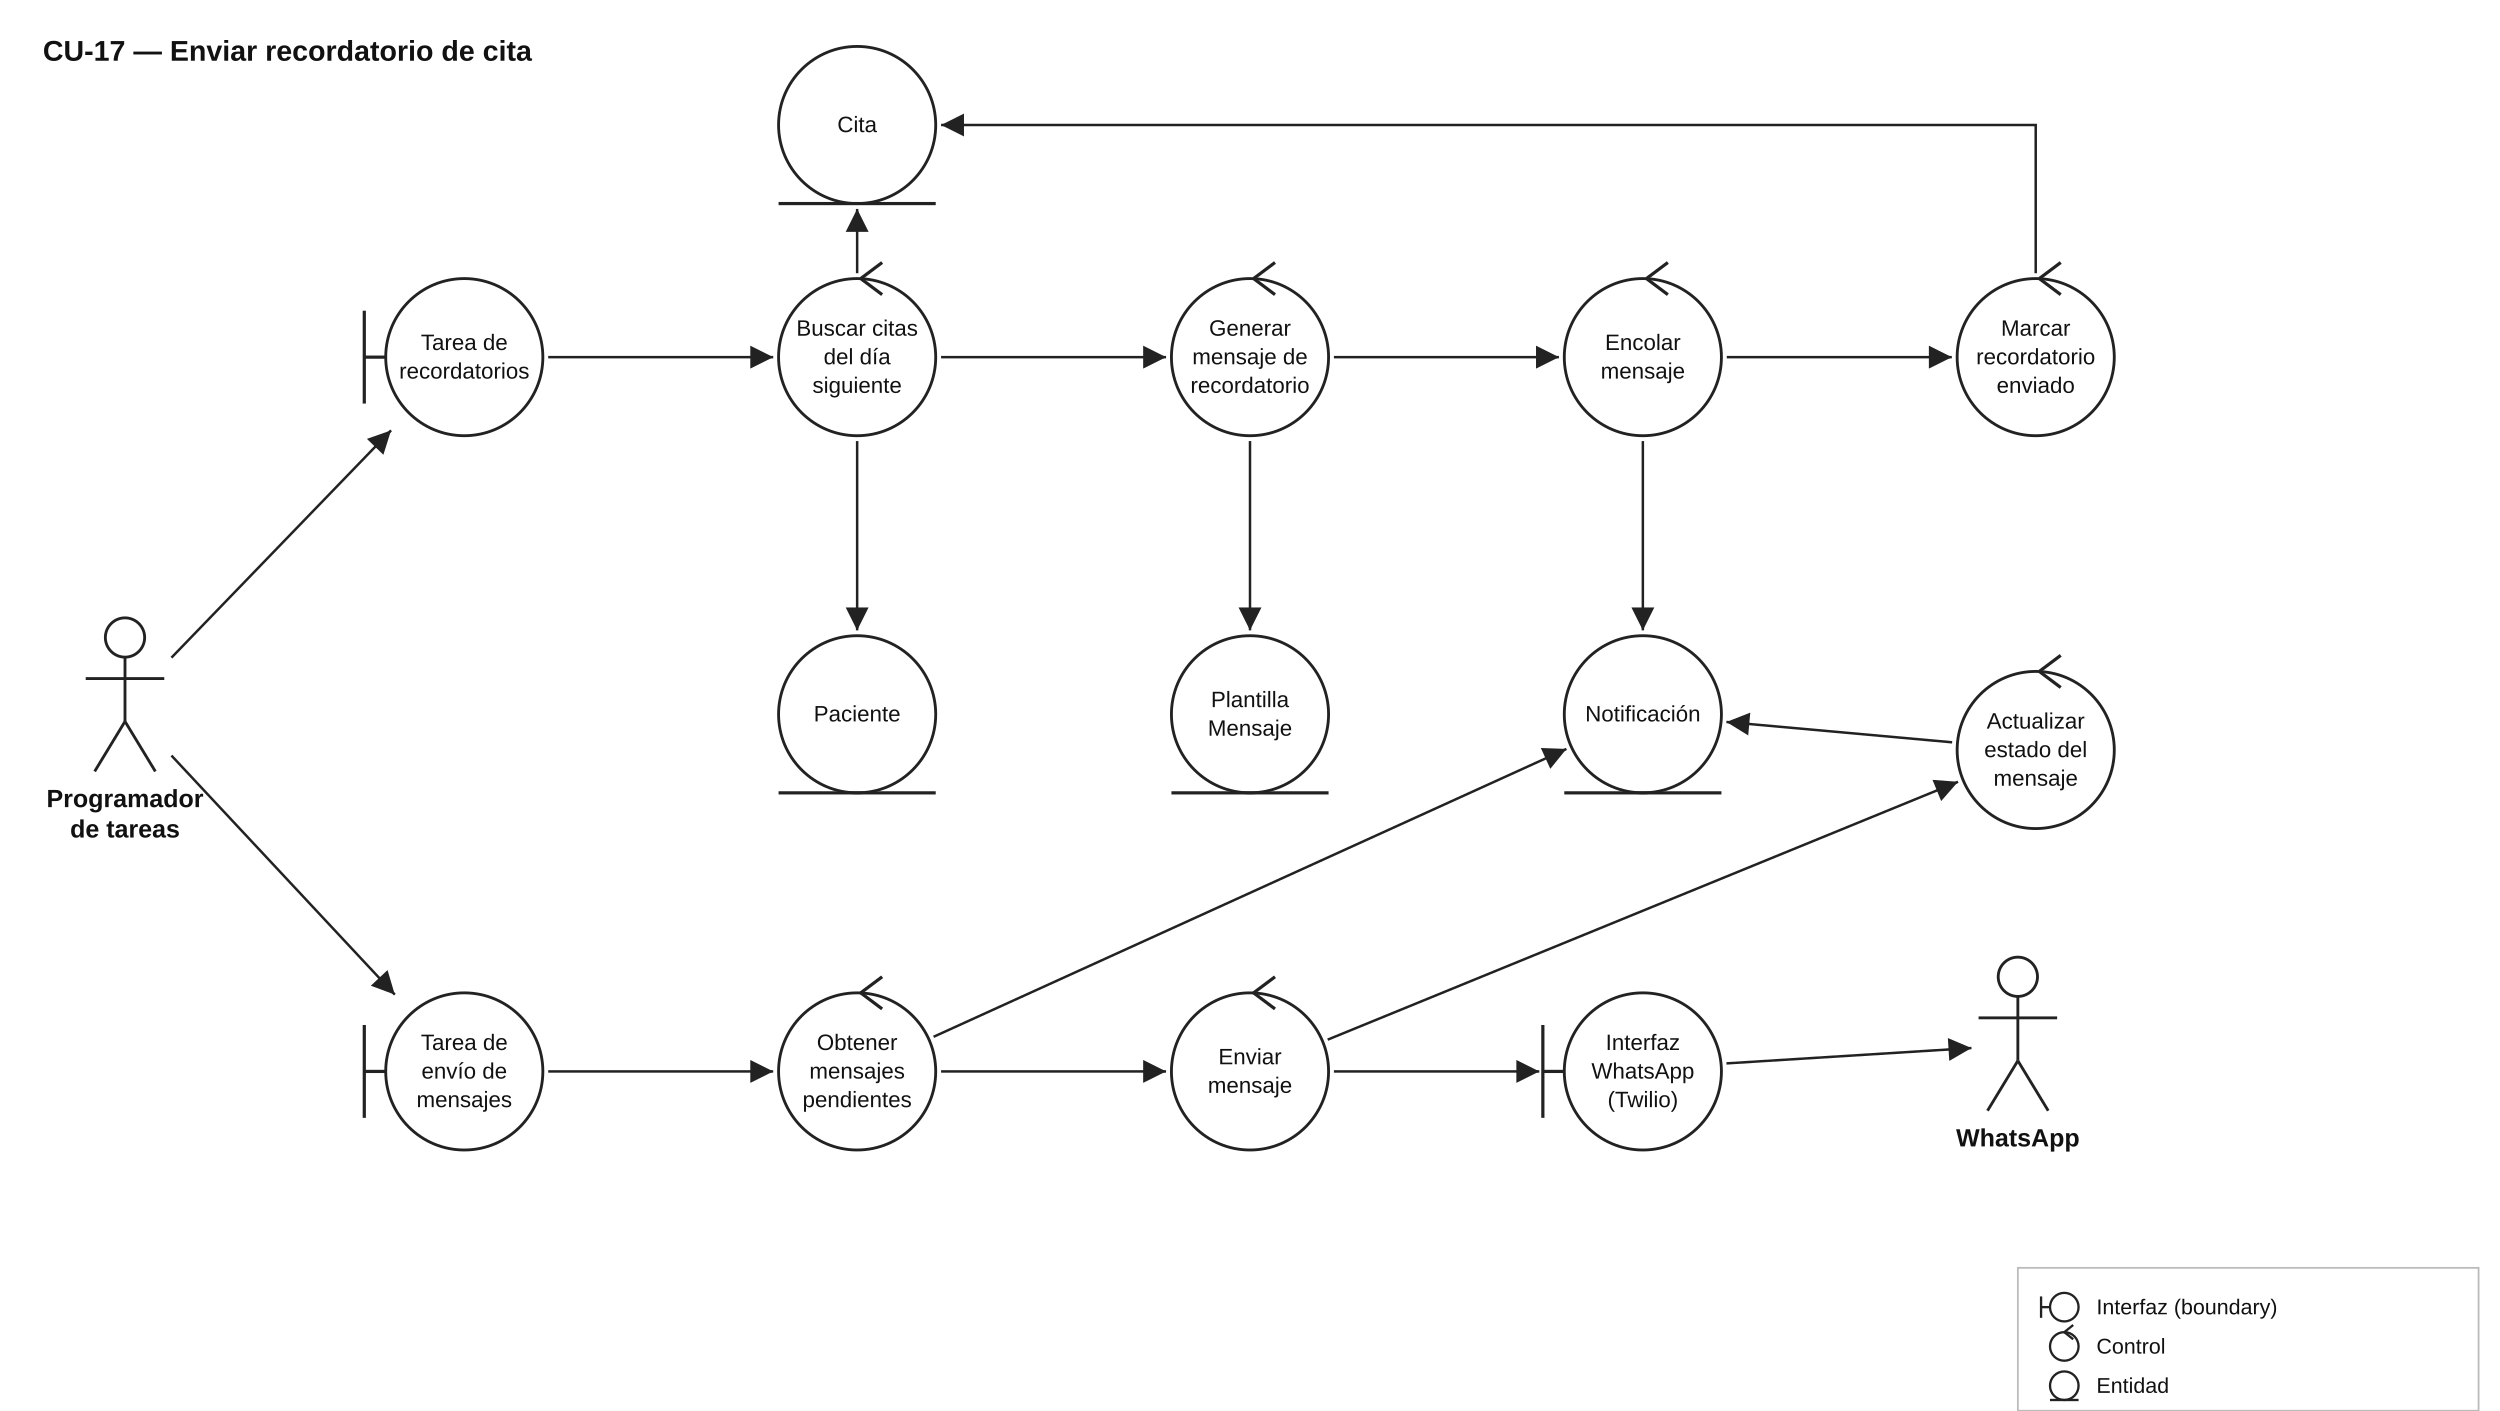
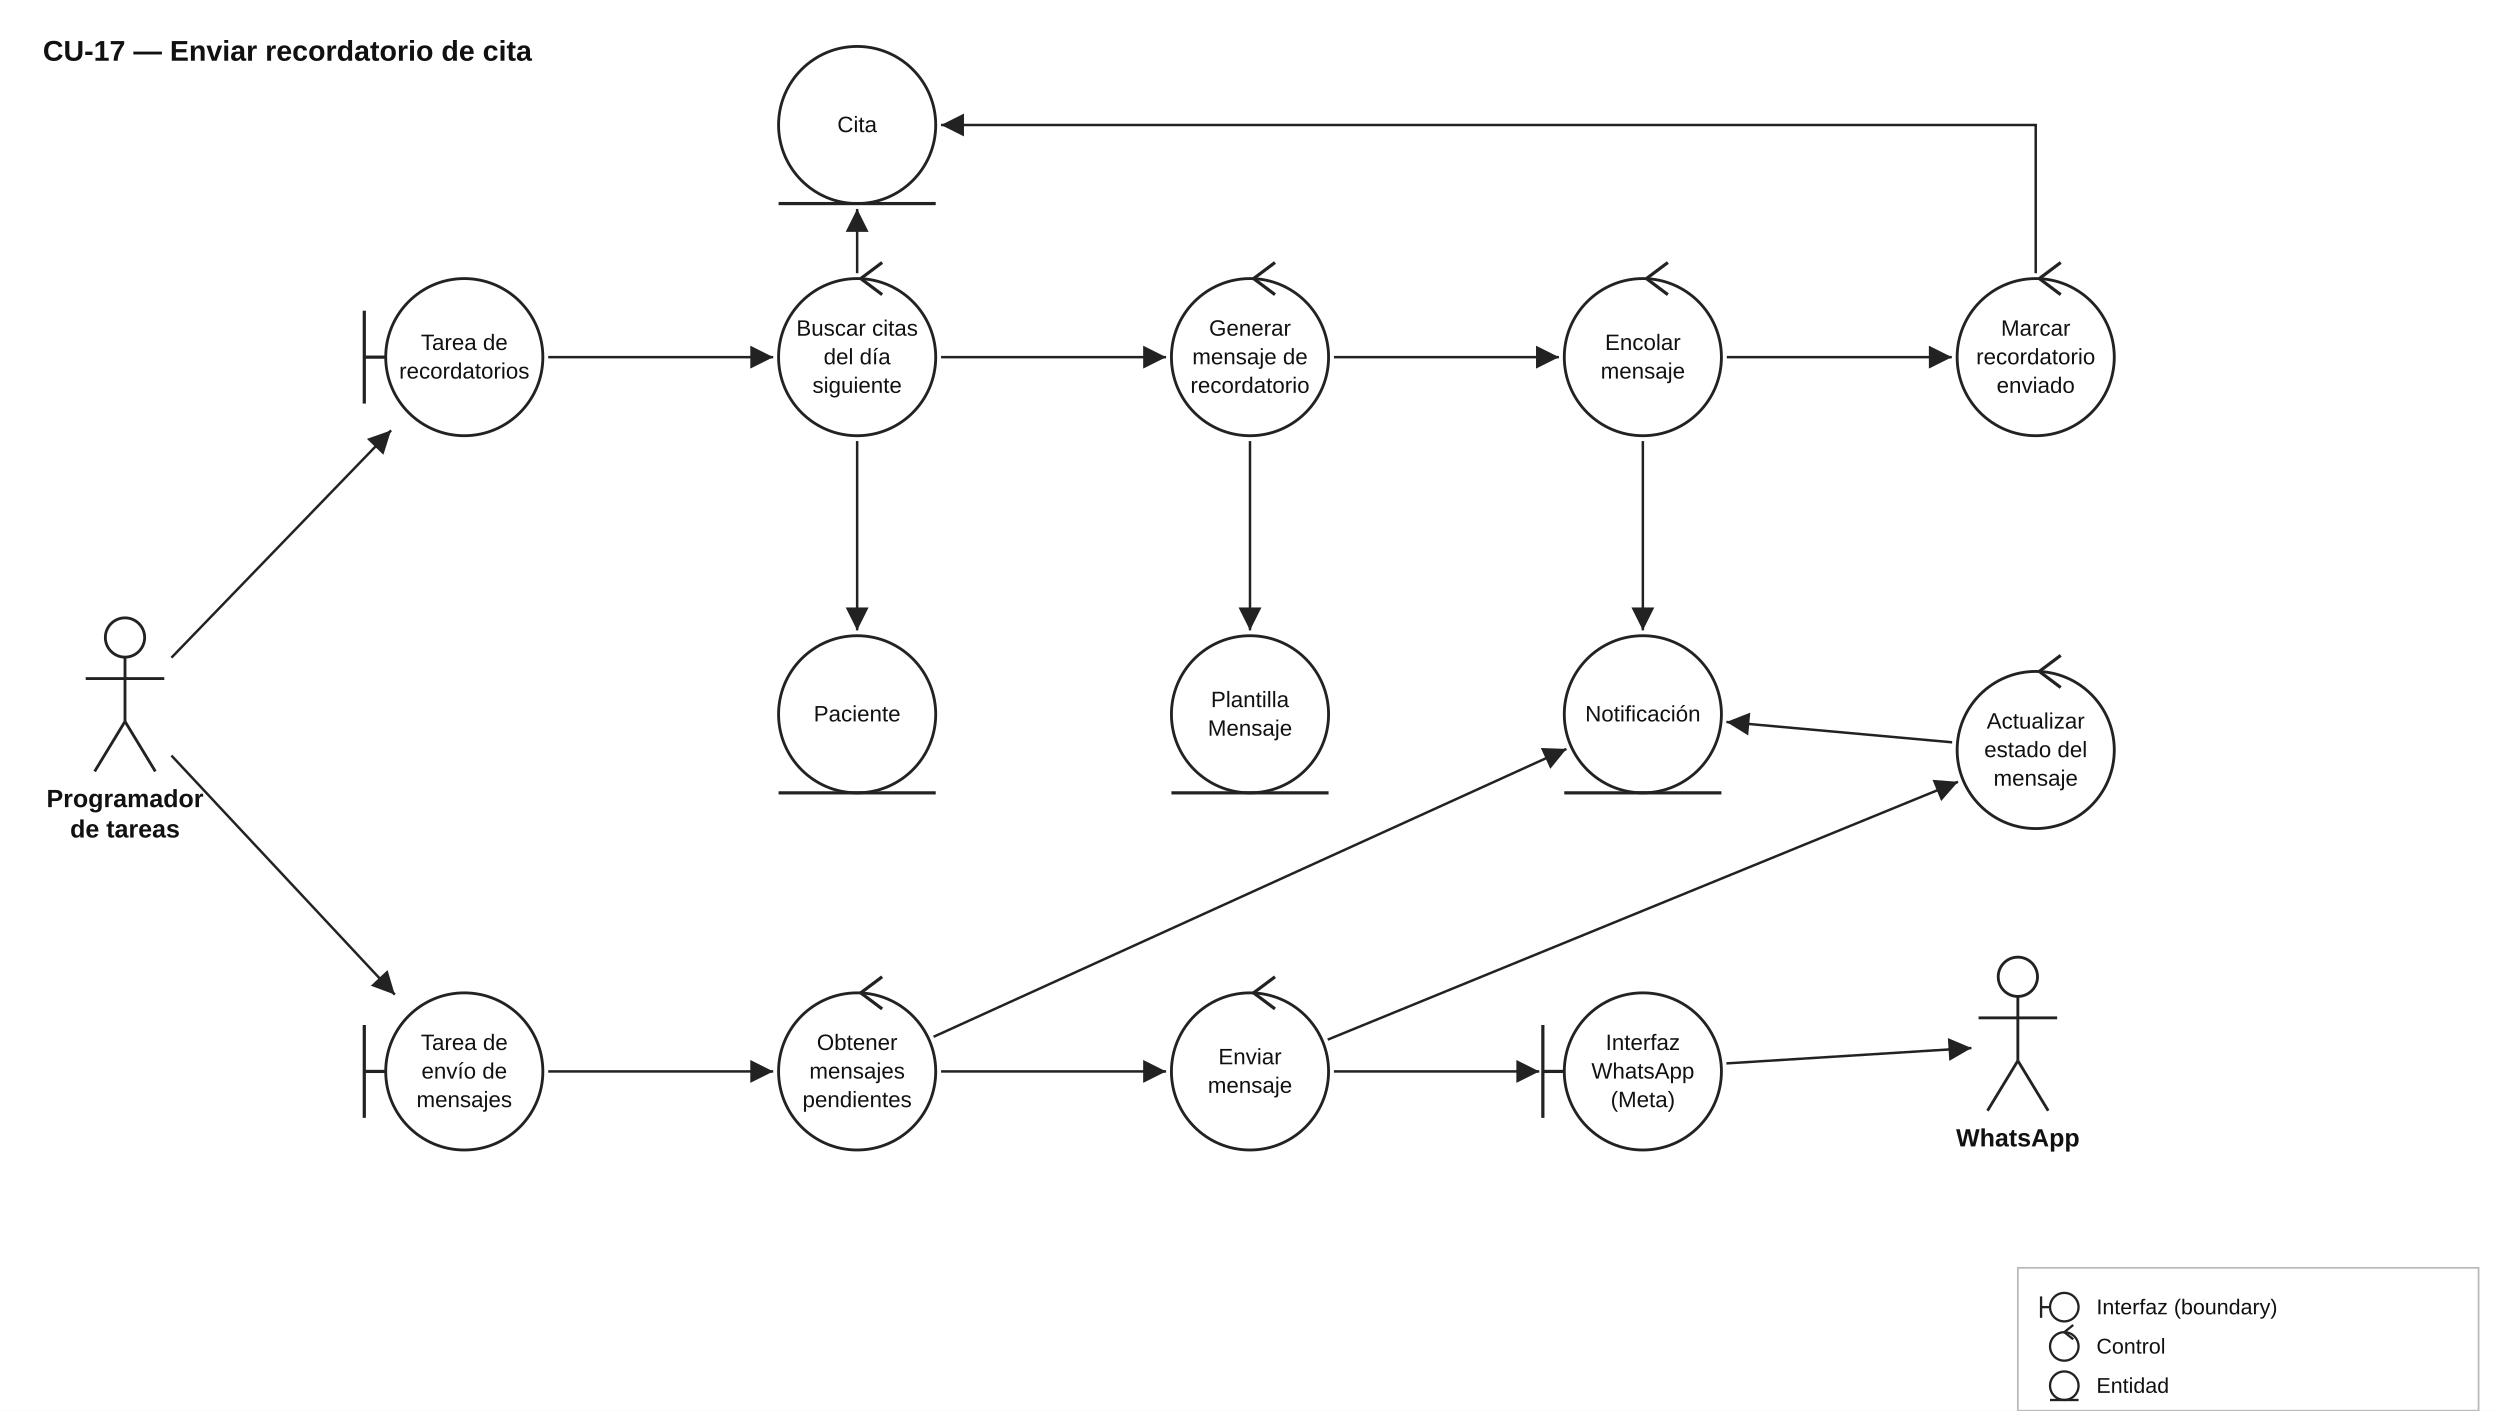
<svg xmlns="http://www.w3.org/2000/svg" width="1400" height="790" viewBox="0 0 1400 790">
  <defs>
    <marker id="ar" viewBox="0 0 12 12" refX="11" refY="6" markerWidth="11" markerHeight="11" orient="auto-start-reverse">
      <path d="M1,1 L11,6 L1,11 Z" fill="#222" />
    </marker>
  </defs>
  <rect width="1400" height="790" fill="#fff" />
  <text x="24.0" y="34.0" font-family="Liberation Sans, Arial, Helvetica, sans-serif" font-size="16" font-weight="bold" font-style="normal" text-anchor="start" fill="#111">CU-17 — Enviar recordatorio de cita</text>
  <path d="M96.0,368.3 L219.0,241.0" fill="none" stroke="#222" stroke-width="1.4" marker-end="url(#ar)" />
  <path d="M96.0,423.1 L221.1,557.0" fill="none" stroke="#222" stroke-width="1.4" marker-end="url(#ar)" />
  <path d="M307.0,200.0 L433.0,200.0" fill="none" stroke="#222" stroke-width="1.4" marker-end="url(#ar)" />
  <path d="M480.0,153.0 L480.0,117.0" fill="none" stroke="#222" stroke-width="1.4" marker-end="url(#ar)" />
  <path d="M480.0,247.0 L480.0,353.0" fill="none" stroke="#222" stroke-width="1.4" marker-end="url(#ar)" />
  <path d="M527.0,200.0 L653.0,200.0" fill="none" stroke="#222" stroke-width="1.4" marker-end="url(#ar)" />
  <path d="M700.0,247.0 L700.0,353.0" fill="none" stroke="#222" stroke-width="1.4" marker-end="url(#ar)" />
  <path d="M747.0,200.0 L873.0,200.0" fill="none" stroke="#222" stroke-width="1.4" marker-end="url(#ar)" />
  <path d="M920.0,247.0 L920.0,353.0" fill="none" stroke="#222" stroke-width="1.4" marker-end="url(#ar)" />
  <path d="M967.0,200.0 L1093.0,200.0" fill="none" stroke="#222" stroke-width="1.4" marker-end="url(#ar)" />
  <path d="M1140.0,153.0 L1140.0,70.0 L527.0,70.0" fill="none" stroke="#222" stroke-width="1.4" marker-end="url(#ar)" />
  <path d="M307.0,600.0 L433.0,600.0" fill="none" stroke="#222" stroke-width="1.4" marker-end="url(#ar)" />
  <path d="M522.8,580.6 L877.2,419.4" fill="none" stroke="#222" stroke-width="1.4" marker-end="url(#ar)" />
  <path d="M527.0,600.0 L653.0,600.0" fill="none" stroke="#222" stroke-width="1.4" marker-end="url(#ar)" />
  <path d="M747.0,600.0 L862.0,600.0" fill="none" stroke="#222" stroke-width="1.4" marker-end="url(#ar)" />
  <path d="M966.8,595.5 L1104.0,586.9" fill="none" stroke="#222" stroke-width="1.4" marker-end="url(#ar)" />
  <path d="M743.5,582.2 L1096.5,437.8" fill="none" stroke="#222" stroke-width="1.4" marker-end="url(#ar)" />
  <path d="M1093.2,415.7 L966.8,404.3" fill="none" stroke="#222" stroke-width="1.4" marker-end="url(#ar)" />
  <circle cx="70" cy="357" r="11" fill="#fff" stroke="#222" stroke-width="1.6" />
  <line x1="70" y1="368" x2="70" y2="404" stroke="#222" stroke-width="1.6" />
  <line x1="48" y1="380" x2="92" y2="380" stroke="#222" stroke-width="1.6" />
  <line x1="70" y1="404" x2="53" y2="432" stroke="#222" stroke-width="1.6" />
  <line x1="70" y1="404" x2="87" y2="432" stroke="#222" stroke-width="1.6" />
  <text x="70.0" y="452.0" font-family="Liberation Sans, Arial, Helvetica, sans-serif" font-size="14" font-weight="bold" font-style="normal" text-anchor="middle" fill="#111">Programador</text>
  <text x="70.0" y="469.0" font-family="Liberation Sans, Arial, Helvetica, sans-serif" font-size="14" font-weight="bold" font-style="normal" text-anchor="middle" fill="#111">de tareas</text>
  <circle cx="260" cy="200" r="44" fill="#fff" stroke="#222" stroke-width="1.6" />
  <line x1="204" y1="174" x2="204" y2="226" stroke="#222" stroke-width="1.8" />
  <line x1="204" y1="200" x2="216" y2="200" stroke="#222" stroke-width="1.8" />
  <text x="260.0" y="196.0" font-family="Liberation Sans, Arial, Helvetica, sans-serif" font-size="12.5" font-weight="normal" font-style="normal" text-anchor="middle" fill="#111">Tarea de</text>
  <text x="260.0" y="212.0" font-family="Liberation Sans, Arial, Helvetica, sans-serif" font-size="12.5" font-weight="normal" font-style="normal" text-anchor="middle" fill="#111">recordatorios</text>
  <circle cx="480" cy="200" r="44" fill="#fff" stroke="#222" stroke-width="1.6" />
  <path d="M482,156 L494,147 M482,156 L494,165" fill="none" stroke="#222" stroke-width="1.8" />
  <text x="480.0" y="188.0" font-family="Liberation Sans, Arial, Helvetica, sans-serif" font-size="12.5" font-weight="normal" font-style="normal" text-anchor="middle" fill="#111">Buscar citas</text>
  <text x="480.0" y="204.0" font-family="Liberation Sans, Arial, Helvetica, sans-serif" font-size="12.5" font-weight="normal" font-style="normal" text-anchor="middle" fill="#111">del día</text>
  <text x="480.0" y="220.0" font-family="Liberation Sans, Arial, Helvetica, sans-serif" font-size="12.5" font-weight="normal" font-style="normal" text-anchor="middle" fill="#111">siguiente</text>
  <circle cx="700" cy="200" r="44" fill="#fff" stroke="#222" stroke-width="1.6" />
  <path d="M702,156 L714,147 M702,156 L714,165" fill="none" stroke="#222" stroke-width="1.8" />
  <text x="700.0" y="188.0" font-family="Liberation Sans, Arial, Helvetica, sans-serif" font-size="12.5" font-weight="normal" font-style="normal" text-anchor="middle" fill="#111">Generar</text>
  <text x="700.0" y="204.0" font-family="Liberation Sans, Arial, Helvetica, sans-serif" font-size="12.5" font-weight="normal" font-style="normal" text-anchor="middle" fill="#111">mensaje de</text>
  <text x="700.0" y="220.0" font-family="Liberation Sans, Arial, Helvetica, sans-serif" font-size="12.5" font-weight="normal" font-style="normal" text-anchor="middle" fill="#111">recordatorio</text>
  <circle cx="920" cy="200" r="44" fill="#fff" stroke="#222" stroke-width="1.6" />
  <path d="M922,156 L934,147 M922,156 L934,165" fill="none" stroke="#222" stroke-width="1.8" />
  <text x="920.0" y="196.0" font-family="Liberation Sans, Arial, Helvetica, sans-serif" font-size="12.5" font-weight="normal" font-style="normal" text-anchor="middle" fill="#111">Encolar</text>
  <text x="920.0" y="212.0" font-family="Liberation Sans, Arial, Helvetica, sans-serif" font-size="12.5" font-weight="normal" font-style="normal" text-anchor="middle" fill="#111">mensaje</text>
  <circle cx="1140" cy="200" r="44" fill="#fff" stroke="#222" stroke-width="1.6" />
  <path d="M1142,156 L1154,147 M1142,156 L1154,165" fill="none" stroke="#222" stroke-width="1.8" />
  <text x="1140.0" y="188.0" font-family="Liberation Sans, Arial, Helvetica, sans-serif" font-size="12.5" font-weight="normal" font-style="normal" text-anchor="middle" fill="#111">Marcar</text>
  <text x="1140.0" y="204.0" font-family="Liberation Sans, Arial, Helvetica, sans-serif" font-size="12.5" font-weight="normal" font-style="normal" text-anchor="middle" fill="#111">recordatorio</text>
  <text x="1140.0" y="220.0" font-family="Liberation Sans, Arial, Helvetica, sans-serif" font-size="12.5" font-weight="normal" font-style="normal" text-anchor="middle" fill="#111">enviado</text>
  <circle cx="480" cy="70" r="44" fill="#fff" stroke="#222" stroke-width="1.6" />
  <line x1="436" y1="114" x2="524" y2="114" stroke="#222" stroke-width="1.8" />
  <text x="480.0" y="74.0" font-family="Liberation Sans, Arial, Helvetica, sans-serif" font-size="12.5" font-weight="normal" font-style="normal" text-anchor="middle" fill="#111">Cita</text>
  <circle cx="480" cy="400" r="44" fill="#fff" stroke="#222" stroke-width="1.6" />
  <line x1="436" y1="444" x2="524" y2="444" stroke="#222" stroke-width="1.8" />
  <text x="480.0" y="404.0" font-family="Liberation Sans, Arial, Helvetica, sans-serif" font-size="12.5" font-weight="normal" font-style="normal" text-anchor="middle" fill="#111">Paciente</text>
  <circle cx="700" cy="400" r="44" fill="#fff" stroke="#222" stroke-width="1.6" />
  <line x1="656" y1="444" x2="744" y2="444" stroke="#222" stroke-width="1.8" />
  <text x="700.0" y="396.0" font-family="Liberation Sans, Arial, Helvetica, sans-serif" font-size="12.5" font-weight="normal" font-style="normal" text-anchor="middle" fill="#111">Plantilla</text>
  <text x="700.0" y="412.0" font-family="Liberation Sans, Arial, Helvetica, sans-serif" font-size="12.5" font-weight="normal" font-style="normal" text-anchor="middle" fill="#111">Mensaje</text>
  <circle cx="920" cy="400" r="44" fill="#fff" stroke="#222" stroke-width="1.6" />
  <line x1="876" y1="444" x2="964" y2="444" stroke="#222" stroke-width="1.8" />
  <text x="920.0" y="404.0" font-family="Liberation Sans, Arial, Helvetica, sans-serif" font-size="12.5" font-weight="normal" font-style="normal" text-anchor="middle" fill="#111">Notificación</text>
  <circle cx="260" cy="600" r="44" fill="#fff" stroke="#222" stroke-width="1.6" />
  <line x1="204" y1="574" x2="204" y2="626" stroke="#222" stroke-width="1.8" />
  <line x1="204" y1="600" x2="216" y2="600" stroke="#222" stroke-width="1.8" />
  <text x="260.0" y="588.0" font-family="Liberation Sans, Arial, Helvetica, sans-serif" font-size="12.5" font-weight="normal" font-style="normal" text-anchor="middle" fill="#111">Tarea de</text>
  <text x="260.0" y="604.0" font-family="Liberation Sans, Arial, Helvetica, sans-serif" font-size="12.5" font-weight="normal" font-style="normal" text-anchor="middle" fill="#111">envío de</text>
  <text x="260.0" y="620.0" font-family="Liberation Sans, Arial, Helvetica, sans-serif" font-size="12.5" font-weight="normal" font-style="normal" text-anchor="middle" fill="#111">mensajes</text>
  <circle cx="480" cy="600" r="44" fill="#fff" stroke="#222" stroke-width="1.6" />
  <path d="M482,556 L494,547 M482,556 L494,565" fill="none" stroke="#222" stroke-width="1.8" />
  <text x="480.0" y="588.0" font-family="Liberation Sans, Arial, Helvetica, sans-serif" font-size="12.5" font-weight="normal" font-style="normal" text-anchor="middle" fill="#111">Obtener</text>
  <text x="480.0" y="604.0" font-family="Liberation Sans, Arial, Helvetica, sans-serif" font-size="12.5" font-weight="normal" font-style="normal" text-anchor="middle" fill="#111">mensajes</text>
  <text x="480.0" y="620.0" font-family="Liberation Sans, Arial, Helvetica, sans-serif" font-size="12.5" font-weight="normal" font-style="normal" text-anchor="middle" fill="#111">pendientes</text>
  <circle cx="700" cy="600" r="44" fill="#fff" stroke="#222" stroke-width="1.6" />
  <path d="M702,556 L714,547 M702,556 L714,565" fill="none" stroke="#222" stroke-width="1.8" />
  <text x="700.0" y="596.0" font-family="Liberation Sans, Arial, Helvetica, sans-serif" font-size="12.5" font-weight="normal" font-style="normal" text-anchor="middle" fill="#111">Enviar</text>
  <text x="700.0" y="612.0" font-family="Liberation Sans, Arial, Helvetica, sans-serif" font-size="12.5" font-weight="normal" font-style="normal" text-anchor="middle" fill="#111">mensaje</text>
  <circle cx="920" cy="600" r="44" fill="#fff" stroke="#222" stroke-width="1.6" />
  <line x1="864" y1="574" x2="864" y2="626" stroke="#222" stroke-width="1.8" />
  <line x1="864" y1="600" x2="876" y2="600" stroke="#222" stroke-width="1.8" />
  <text x="920.0" y="588.0" font-family="Liberation Sans, Arial, Helvetica, sans-serif" font-size="12.5" font-weight="normal" font-style="normal" text-anchor="middle" fill="#111">Interfaz</text>
  <text x="920.0" y="604.0" font-family="Liberation Sans, Arial, Helvetica, sans-serif" font-size="12.5" font-weight="normal" font-style="normal" text-anchor="middle" fill="#111">WhatsApp</text>
-   <text x="920.0" y="620.0" font-family="Liberation Sans, Arial, Helvetica, sans-serif" font-size="12.5" font-weight="normal" font-style="normal" text-anchor="middle" fill="#111">(Twilio)</text>
+   <text x="920.0" y="620.0" font-family="Liberation Sans, Arial, Helvetica, sans-serif" font-size="12.5" font-weight="normal" font-style="normal" text-anchor="middle" fill="#111">(Meta)</text>
  <circle cx="1130" cy="547" r="11" fill="#fff" stroke="#222" stroke-width="1.6" />
  <line x1="1130" y1="558" x2="1130" y2="594" stroke="#222" stroke-width="1.6" />
  <line x1="1108" y1="570" x2="1152" y2="570" stroke="#222" stroke-width="1.6" />
  <line x1="1130" y1="594" x2="1113" y2="622" stroke="#222" stroke-width="1.6" />
  <line x1="1130" y1="594" x2="1147" y2="622" stroke="#222" stroke-width="1.6" />
  <text x="1130.0" y="642.0" font-family="Liberation Sans, Arial, Helvetica, sans-serif" font-size="14" font-weight="bold" font-style="normal" text-anchor="middle" fill="#111">WhatsApp</text>
  <circle cx="1140" cy="420" r="44" fill="#fff" stroke="#222" stroke-width="1.6" />
  <path d="M1142,376 L1154,367 M1142,376 L1154,385" fill="none" stroke="#222" stroke-width="1.8" />
  <text x="1140.0" y="408.0" font-family="Liberation Sans, Arial, Helvetica, sans-serif" font-size="12.5" font-weight="normal" font-style="normal" text-anchor="middle" fill="#111">Actualizar</text>
  <text x="1140.0" y="424.0" font-family="Liberation Sans, Arial, Helvetica, sans-serif" font-size="12.5" font-weight="normal" font-style="normal" text-anchor="middle" fill="#111">estado del</text>
  <text x="1140.0" y="440.0" font-family="Liberation Sans, Arial, Helvetica, sans-serif" font-size="12.5" font-weight="normal" font-style="normal" text-anchor="middle" fill="#111">mensaje</text>
  <rect x="1130" y="710" width="258" height="80" fill="#fff" stroke="#bbb" stroke-width="1" />
  <circle cx="1156" cy="732" r="8" fill="#fff" stroke="#222" stroke-width="1.3" />
  <line x1="1143" y1="726" x2="1143" y2="738" stroke="#222" stroke-width="1.3" />
  <line x1="1143" y1="732" x2="1148" y2="732" stroke="#222" stroke-width="1.3" />
  <text x="1174.0" y="736.0" font-family="Liberation Sans, Arial, Helvetica, sans-serif" font-size="12" font-weight="normal" font-style="normal" text-anchor="start" fill="#111">Interfaz (boundary)</text>
  <circle cx="1156" cy="754" r="8" fill="#fff" stroke="#222" stroke-width="1.3" />
  <path d="M1156,746 L1161,742 M1156,746 L1161,750" fill="none" stroke="#222" stroke-width="1.3" />
  <text x="1174.0" y="758.0" font-family="Liberation Sans, Arial, Helvetica, sans-serif" font-size="12" font-weight="normal" font-style="normal" text-anchor="start" fill="#111">Control</text>
  <circle cx="1156" cy="776" r="8" fill="#fff" stroke="#222" stroke-width="1.3" />
  <line x1="1148" y1="784" x2="1164" y2="784" stroke="#222" stroke-width="1.3" />
  <text x="1174.0" y="780.0" font-family="Liberation Sans, Arial, Helvetica, sans-serif" font-size="12" font-weight="normal" font-style="normal" text-anchor="start" fill="#111">Entidad</text>
</svg>
